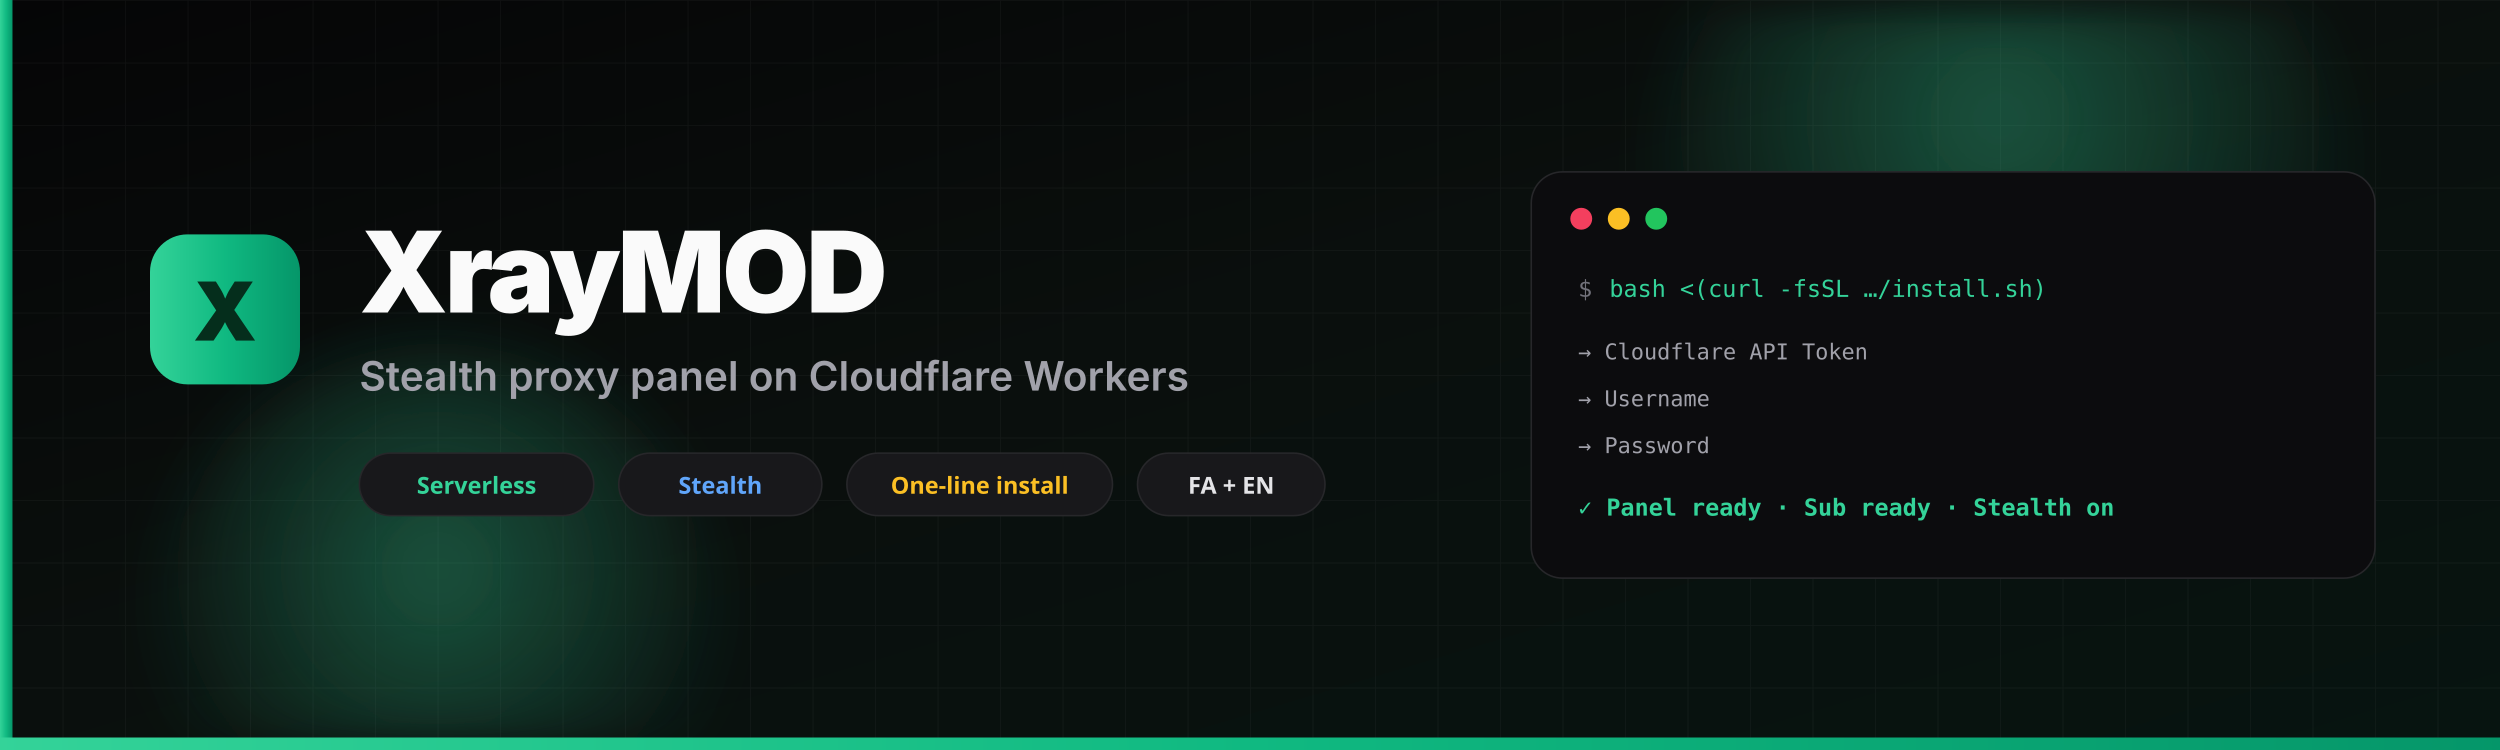
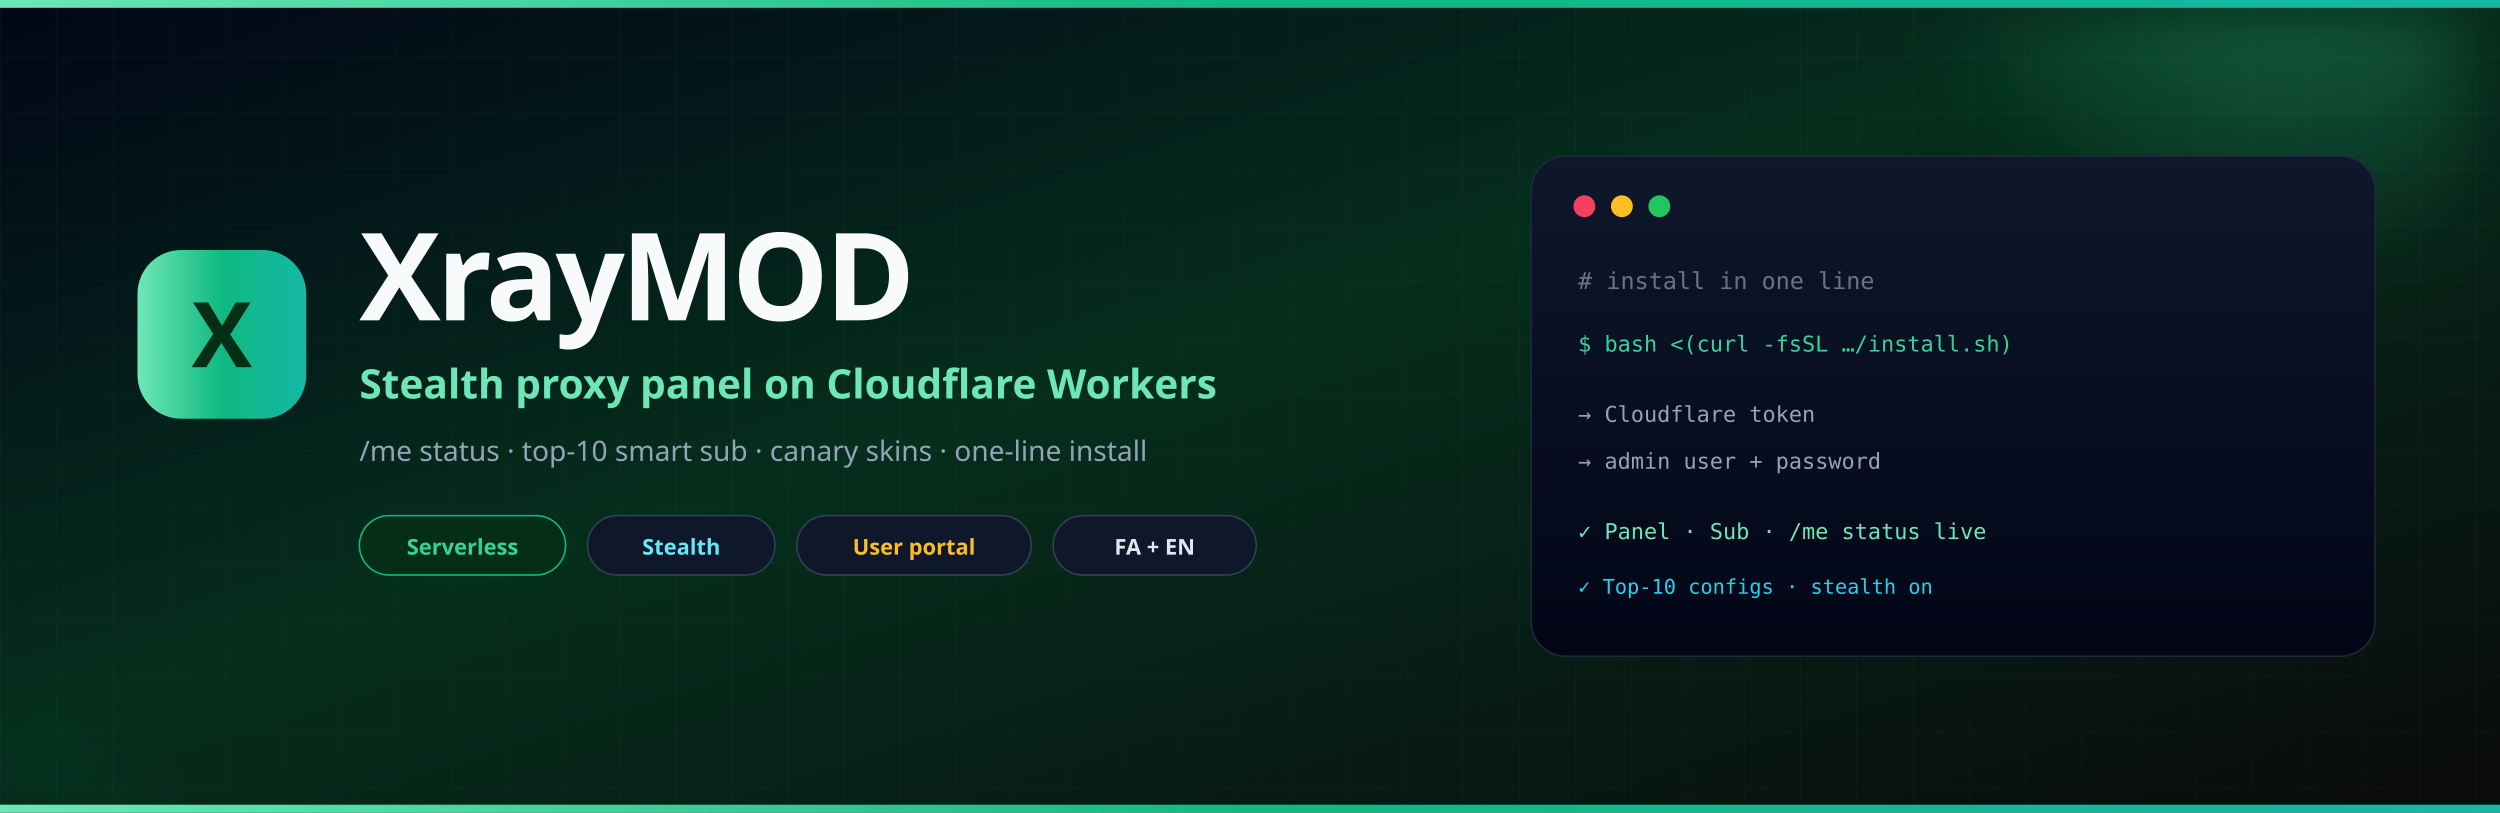
- <svg xmlns="http://www.w3.org/2000/svg" width="1600" height="480" viewBox="0 0 1600 480" role="img" aria-label="XrayMOD">
+ <svg xmlns="http://www.w3.org/2000/svg" width="1600" height="520" viewBox="0 0 1600 520" role="img" aria-label="XrayMOD">
  <defs>
    <linearGradient id="bg" x1="0%" y1="0%" x2="100%" y2="100%">
-       <stop offset="0%" stop-color="#050506" />
-       <stop offset="45%" stop-color="#0a0f0d" />
-       <stop offset="100%" stop-color="#071410" />
+       <stop offset="0%" stop-color="#020617" />
+       <stop offset="45%" stop-color="#052e1c" />
+       <stop offset="100%" stop-color="#0a0a0b" />
    </linearGradient>
    <linearGradient id="accent" x1="0%" y1="0%" x2="100%" y2="0%">
-       <stop offset="0%" stop-color="#34d399" />
+       <stop offset="0%" stop-color="#6ee7b7" />
      <stop offset="50%" stop-color="#10b981" />
-       <stop offset="100%" stop-color="#059669" />
+       <stop offset="100%" stop-color="#14b8a6" />
    </linearGradient>
-     <linearGradient id="glow" x1="50%" y1="0%" x2="50%" y2="100%">
-       <stop offset="0%" stop-color="#10b981" stop-opacity="0.45" />
-       <stop offset="100%" stop-color="#10b981" stop-opacity="0" />
+     <linearGradient id="card" x1="0%" y1="0%" x2="0%" y2="100%">
+       <stop offset="0%" stop-color="#0f172a" />
+       <stop offset="100%" stop-color="#020617" />
    </linearGradient>
-     <radialGradient id="orb" cx="50%" cy="40%" r="55%">
-       <stop offset="0%" stop-color="#34d399" stop-opacity="0.35" />
+     <radialGradient id="orb" cx="80%" cy="20%" r="50%">
+       <stop offset="0%" stop-color="#34d399" stop-opacity="0.4" />
      <stop offset="100%" stop-color="#34d399" stop-opacity="0" />
    </radialGradient>
-     <filter id="soft" x="-20%" y="-20%" width="140%" height="140%">
-       <feGaussianBlur stdDeviation="18" />
+     <radialGradient id="orb2" cx="10%" cy="90%" r="40%">
+       <stop offset="0%" stop-color="#2dd4bf" stop-opacity="0.25" />
+       <stop offset="100%" stop-color="#2dd4bf" stop-opacity="0" />
+     </radialGradient>
+     <filter id="soft">
+       <feGaussianBlur stdDeviation="24" />
    </filter>
-     <pattern id="grid" width="40" height="40" patternUnits="userSpaceOnUse">
-       <path d="M 40 0 L 0 0 0 40" fill="none" stroke="#ffffff" stroke-opacity="0.04" stroke-width="1" />
+     <pattern id="grid" width="36" height="36" patternUnits="userSpaceOnUse">
+       <path d="M 36 0 L 0 0 0 36" fill="none" stroke="#fff" stroke-opacity="0.035" stroke-width="1" />
    </pattern>
  </defs>
-   <rect width="1600" height="480" fill="url(#bg)" />
-   <rect width="1600" height="480" fill="url(#grid)" />
-   <circle cx="1280" cy="120" r="220" fill="url(#orb)" filter="url(#soft)" />
-   <circle cx="280" cy="400" r="180" fill="url(#orb)" filter="url(#soft)" />
-   <rect x="0" y="0" width="8" height="480" fill="url(#accent)" />
-   <rect x="96" y="150" width="96" height="96" rx="24" fill="url(#accent)" />
-   <text x="144" y="218" text-anchor="middle" font-family="ui-sans-serif, system-ui, -apple-system, Segoe UI, sans-serif" font-size="52" font-weight="900" fill="#052e1c">X</text>
-   <text x="230" y="200" font-family="ui-sans-serif, system-ui, -apple-system, Segoe UI, sans-serif" font-size="72" font-weight="900" fill="#fafafa" letter-spacing="-2">XrayMOD</text>
-   <text x="230" y="250" font-family="ui-sans-serif, system-ui, -apple-system, Segoe UI, sans-serif" font-size="26" font-weight="600" fill="#a1a1aa">Stealth proxy panel on Cloudflare Workers</text>
-   <rect x="230" y="290" width="150" height="40" rx="20" fill="#18181b" stroke="#27272a" />
-   <text x="305" y="316" text-anchor="middle" font-family="ui-sans-serif, system-ui, sans-serif" font-size="15" font-weight="700" fill="#34d399">Serverless</text>
-   <rect x="396" y="290" width="130" height="40" rx="20" fill="#18181b" stroke="#27272a" />
-   <text x="461" y="316" text-anchor="middle" font-family="ui-sans-serif, system-ui, sans-serif" font-size="15" font-weight="700" fill="#60a5fa">Stealth</text>
-   <rect x="542" y="290" width="170" height="40" rx="20" fill="#18181b" stroke="#27272a" />
-   <text x="627" y="316" text-anchor="middle" font-family="ui-sans-serif, system-ui, sans-serif" font-size="15" font-weight="700" fill="#fbbf24">One-line install</text>
-   <rect x="728" y="290" width="120" height="40" rx="20" fill="#18181b" stroke="#27272a" />
-   <text x="788" y="316" text-anchor="middle" font-family="ui-sans-serif, system-ui, sans-serif" font-size="15" font-weight="700" fill="#e4e4e7">FA + EN</text>
-   <rect x="980" y="110" width="540" height="260" rx="20" fill="#0c0c0e" stroke="#27272a" />
-   <circle cx="1012" cy="140" r="7" fill="#f43f5e" />
-   <circle cx="1036" cy="140" r="7" fill="#fbbf24" />
-   <circle cx="1060" cy="140" r="7" fill="#22c55e" />
-   <text x="1010" y="190" font-family="ui-monospace, SFMono-Regular, Menlo, monospace" font-size="15" fill="#71717a">$</text>
-   <text x="1030" y="190" font-family="ui-monospace, SFMono-Regular, Menlo, monospace" font-size="15" fill="#34d399">bash &lt;(curl -fsSL …/install.sh)</text>
-   <text x="1010" y="230" font-family="ui-monospace, SFMono-Regular, Menlo, monospace" font-size="14" fill="#a1a1aa">→ Cloudflare API Token</text>
-   <text x="1010" y="260" font-family="ui-monospace, SFMono-Regular, Menlo, monospace" font-size="14" fill="#a1a1aa">→ Username</text>
-   <text x="1010" y="290" font-family="ui-monospace, SFMono-Regular, Menlo, monospace" font-size="14" fill="#a1a1aa">→ Password</text>
-   <text x="1010" y="330" font-family="ui-monospace, SFMono-Regular, Menlo, monospace" font-size="15" font-weight="700" fill="#34d399">✓ Panel ready · Sub ready · Stealth on</text>
-   <rect x="0" y="472" width="1600" height="8" fill="url(#accent)" />
+   <rect width="1600" height="520" fill="url(#bg)" />
+   <rect width="1600" height="520" fill="url(#grid)" />
+   <circle cx="1320" cy="80" r="260" fill="url(#orb)" filter="url(#soft)" />
+   <circle cx="160" cy="460" r="200" fill="url(#orb2)" filter="url(#soft)" />
+   <rect x="0" y="0" width="1600" height="5" fill="url(#accent)" />
+   <rect x="0" y="515" width="1600" height="5" fill="url(#accent)" />
+   <rect x="88" y="160" width="108" height="108" rx="28" fill="url(#accent)" />
+   <text x="142" y="235" text-anchor="middle" font-family="ui-sans-serif,system-ui,sans-serif" font-size="58" font-weight="900" fill="#052e16">X</text>
+   <text x="230" y="205" font-family="ui-sans-serif,system-ui,sans-serif" font-size="78" font-weight="900" fill="#f8fafc" letter-spacing="-2.5">XrayMOD</text>
+   <text x="230" y="255" font-family="ui-sans-serif,system-ui,sans-serif" font-size="26" font-weight="600" fill="#6ee7b7">Stealth proxy panel on Cloudflare Workers</text>
+   <text x="230" y="295" font-family="ui-sans-serif,system-ui,sans-serif" font-size="18" fill="#94a3b8">/me status · top-10 smart sub · canary skins · one-line install</text>
+   <rect x="230" y="330" width="132" height="38" rx="19" fill="#052e16" stroke="#10b981" />
+   <text x="296" y="355" text-anchor="middle" font-family="system-ui,sans-serif" font-size="14" font-weight="800" fill="#34d399">Serverless</text>
+   <rect x="376" y="330" width="120" height="38" rx="19" fill="#0f172a" stroke="#334155" />
+   <text x="436" y="355" text-anchor="middle" font-family="system-ui,sans-serif" font-size="14" font-weight="800" fill="#67e8f9">Stealth</text>
+   <rect x="510" y="330" width="150" height="38" rx="19" fill="#0f172a" stroke="#334155" />
+   <text x="585" y="355" text-anchor="middle" font-family="system-ui,sans-serif" font-size="14" font-weight="800" fill="#fbbf24">User portal</text>
+   <rect x="674" y="330" width="130" height="38" rx="19" fill="#0f172a" stroke="#334155" />
+   <text x="739" y="355" text-anchor="middle" font-family="system-ui,sans-serif" font-size="14" font-weight="800" fill="#e2e8f0">FA + EN</text>
+   <rect x="980" y="100" width="540" height="320" rx="22" fill="url(#card)" stroke="#1e293b" />
+   <circle cx="1014" cy="132" r="7" fill="#f43f5e" />
+   <circle cx="1038" cy="132" r="7" fill="#fbbf24" />
+   <circle cx="1062" cy="132" r="7" fill="#22c55e" />
+   <text x="1010" y="185" font-family="ui-monospace,Menlo,monospace" font-size="15" fill="#64748b"># install in one line</text>
+   <text x="1010" y="225" font-family="ui-monospace,Menlo,monospace" font-size="14" fill="#34d399">$ bash &lt;(curl -fsSL …/install.sh)</text>
+   <text x="1010" y="270" font-family="ui-monospace,Menlo,monospace" font-size="14" fill="#94a3b8">→ Cloudflare token</text>
+   <text x="1010" y="300" font-family="ui-monospace,Menlo,monospace" font-size="14" fill="#94a3b8">→ admin user + password</text>
+   <text x="1010" y="345" font-family="ui-monospace,Menlo,monospace" font-size="14" fill="#6ee7b7">✓ Panel · Sub · /me status live</text>
+   <text x="1010" y="380" font-family="ui-monospace,Menlo,monospace" font-size="13" fill="#22d3ee">✓ Top-10 configs · stealth on</text>
</svg>
